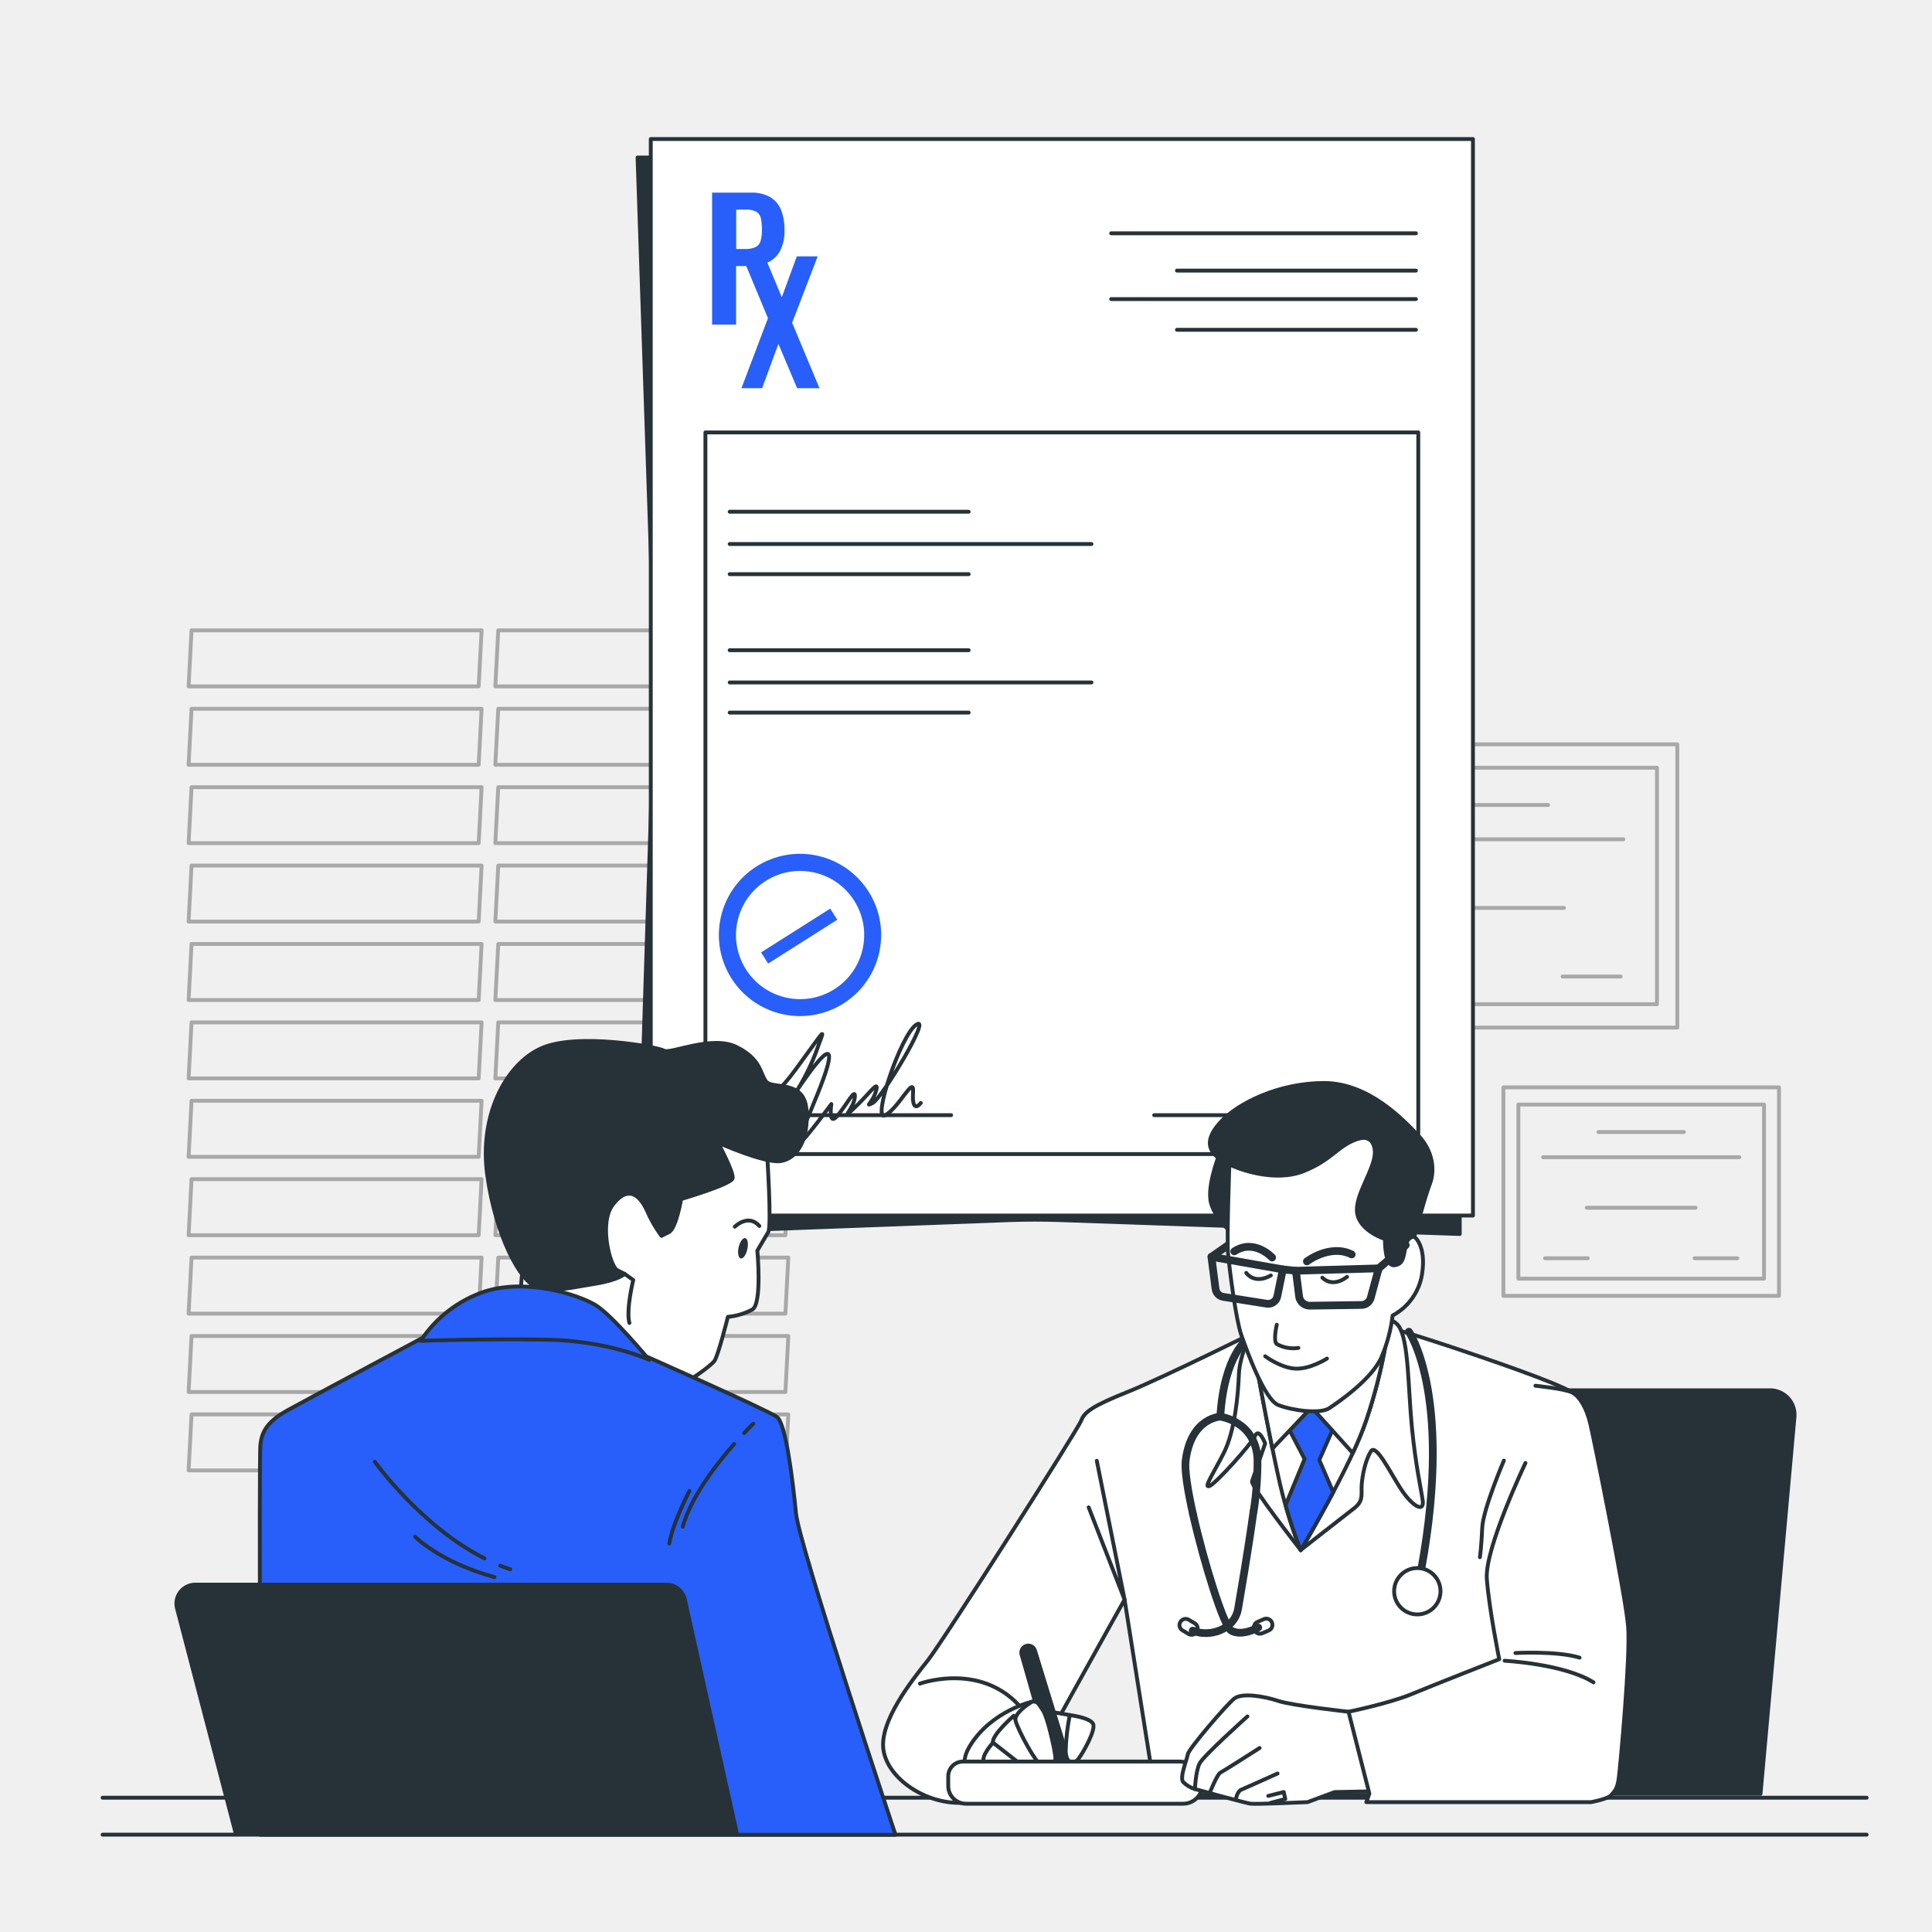
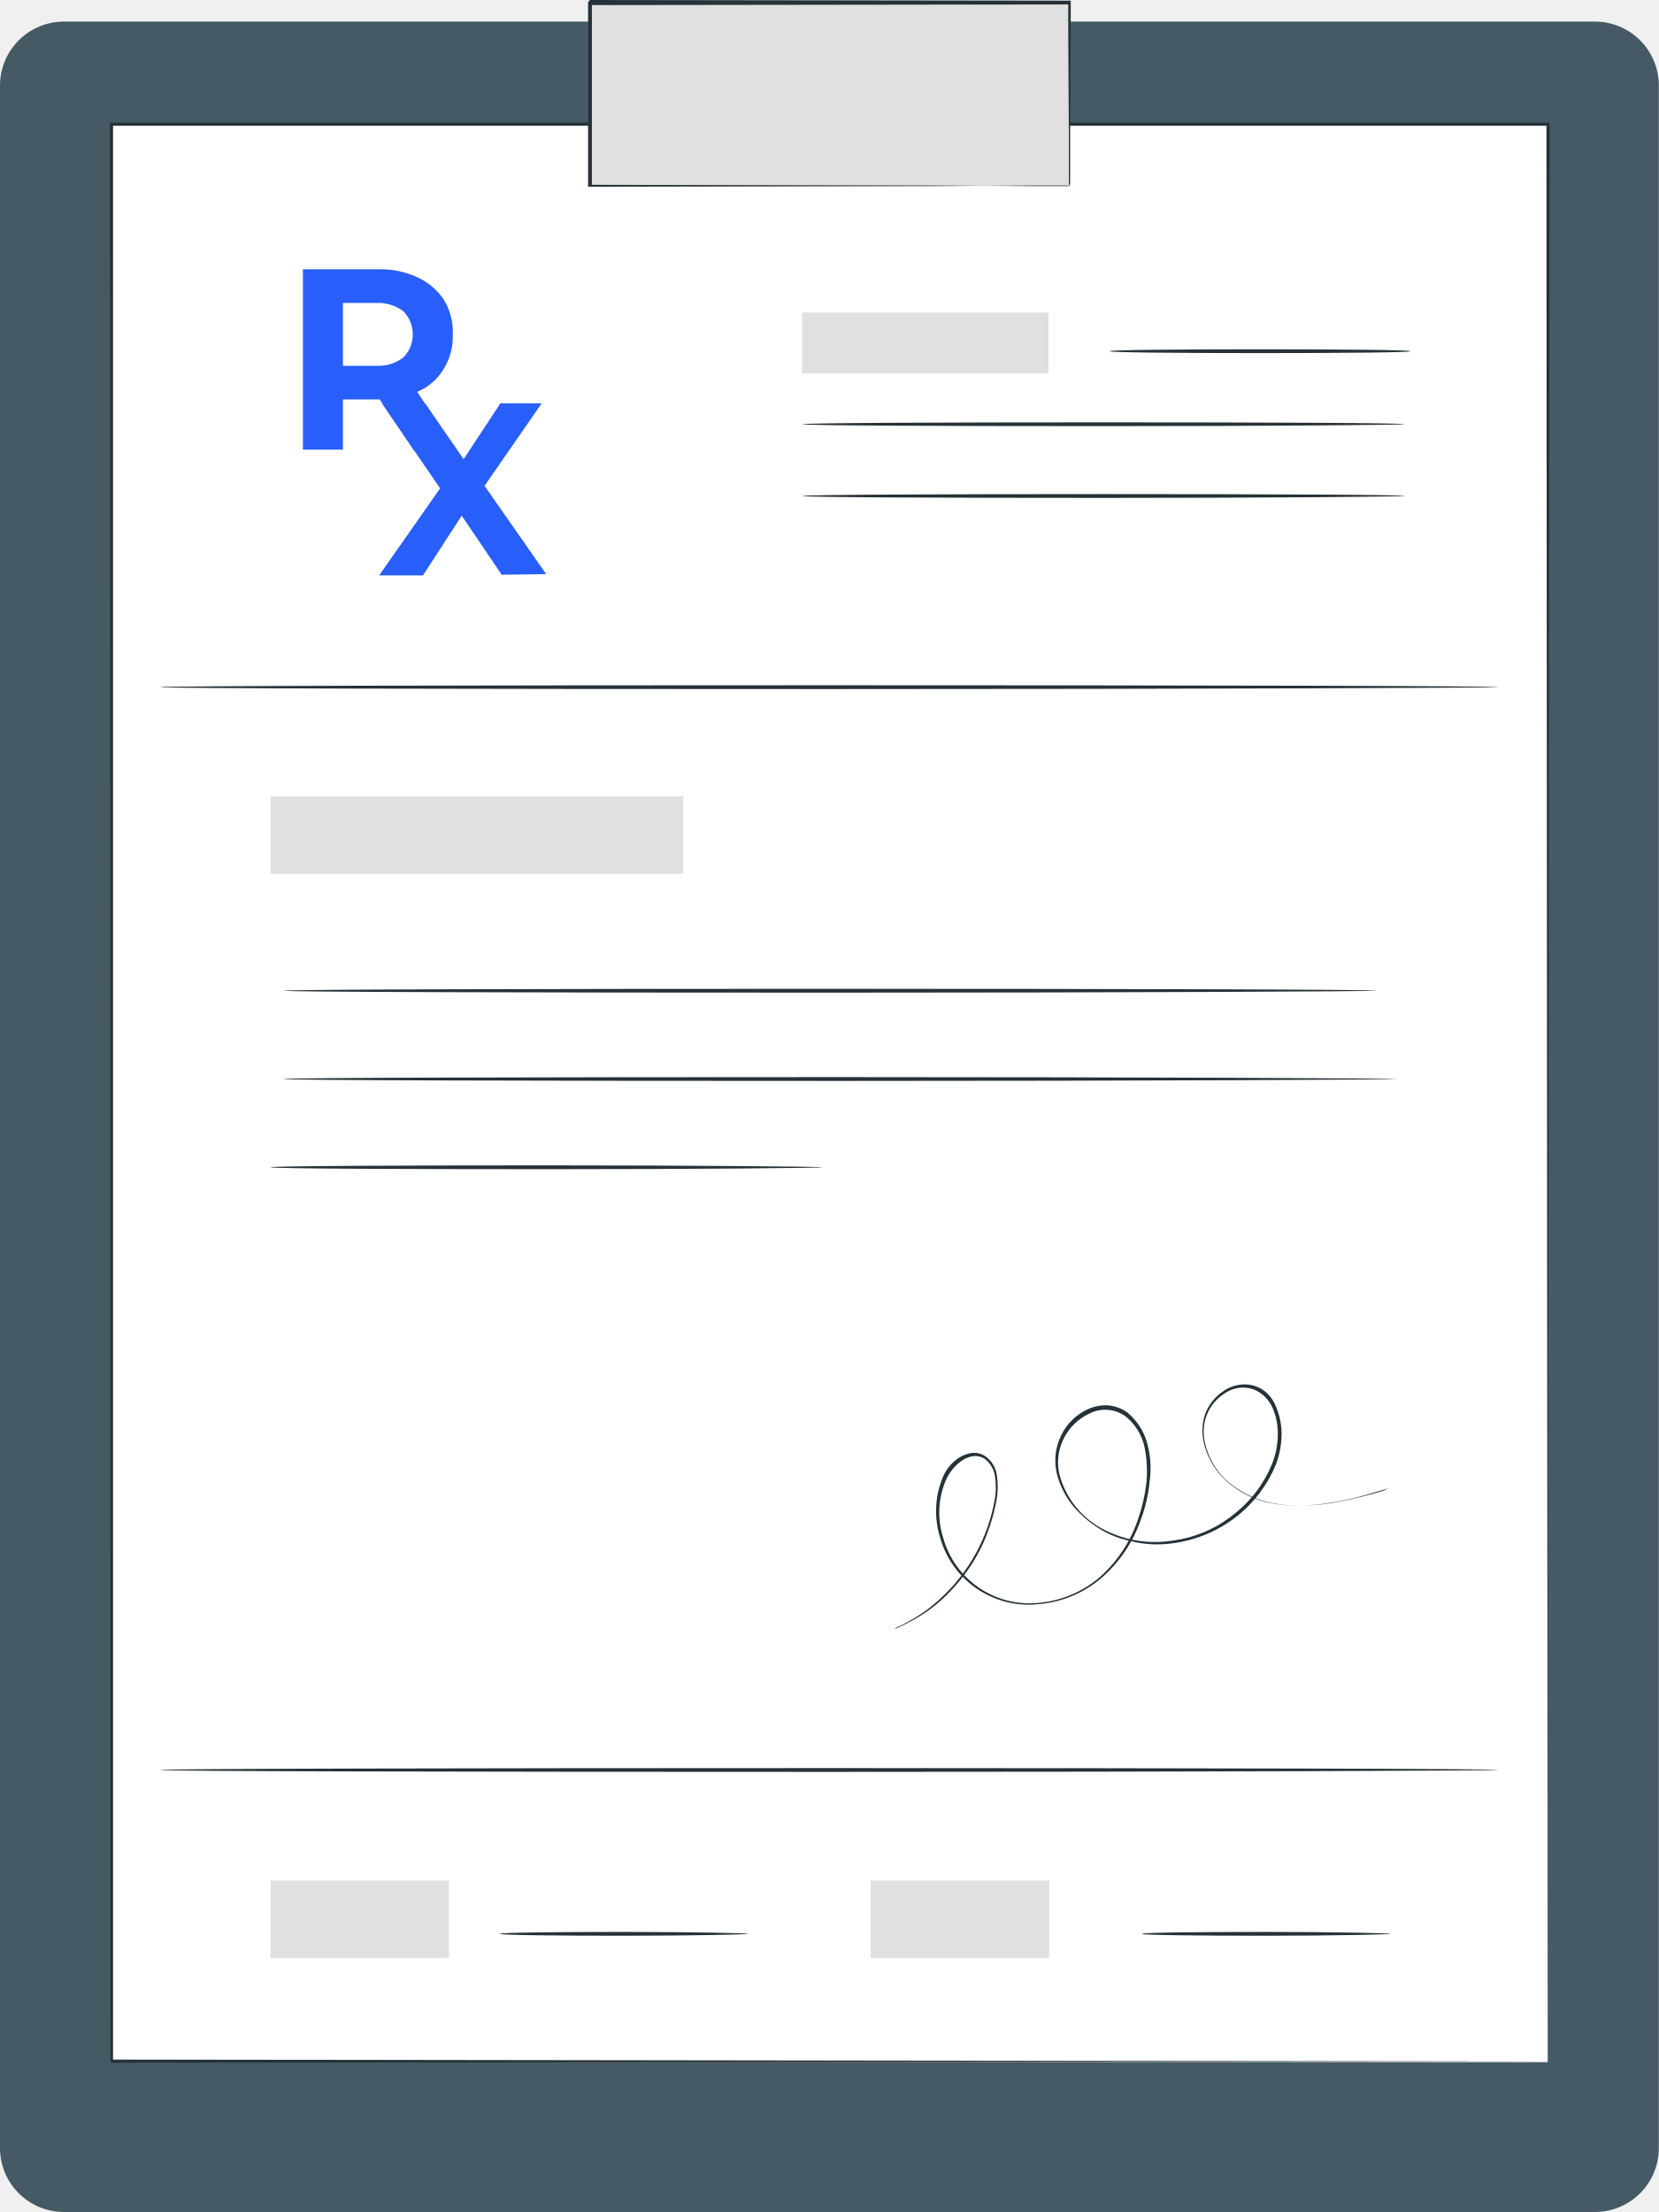
- <svg xmlns="http://www.w3.org/2000/svg" viewBox="0 0 500 500">
-   <g id="freepik--Window--inject-66">
-     <g style="opacity:0.3">
-       <polygon points="123.88 177.63 48.81 177.63 49.57 163.14 124.64 163.14 123.88 177.63" style="fill:none;stroke:#000;stroke-linecap:round;stroke-linejoin:round" />
-       <polygon points="123.88 197.92 48.81 197.92 49.57 183.43 124.64 183.43 123.88 197.92" style="fill:none;stroke:#000;stroke-linecap:round;stroke-linejoin:round" />
-       <polygon points="123.88 218.21 48.81 218.21 49.57 203.72 124.64 203.72 123.88 218.21" style="fill:none;stroke:#000;stroke-linecap:round;stroke-linejoin:round" />
-       <polygon points="123.88 238.5 48.81 238.5 49.57 224.01 124.64 224.01 123.88 238.5" style="fill:none;stroke:#000;stroke-linecap:round;stroke-linejoin:round" />
-       <polygon points="123.88 258.8 48.81 258.8 49.57 244.3 124.64 244.3 123.88 258.8" style="fill:none;stroke:#000;stroke-linecap:round;stroke-linejoin:round" />
-       <polygon points="123.88 279.09 48.81 279.09 49.57 264.59 124.64 264.59 123.88 279.09" style="fill:none;stroke:#000;stroke-linecap:round;stroke-linejoin:round" />
-       <polygon points="123.88 299.38 48.81 299.38 49.57 284.88 124.64 284.88 123.88 299.38" style="fill:none;stroke:#000;stroke-linecap:round;stroke-linejoin:round" />
-       <polygon points="123.88 319.67 48.81 319.67 49.57 305.17 124.64 305.17 123.88 319.67" style="fill:none;stroke:#000;stroke-linecap:round;stroke-linejoin:round" />
-       <polygon points="123.88 339.96 48.81 339.96 49.57 325.46 124.64 325.46 123.88 339.96" style="fill:none;stroke:#000;stroke-linecap:round;stroke-linejoin:round" />
-       <polygon points="123.88 360.25 48.81 360.25 49.57 345.75 124.64 345.75 123.88 360.25" style="fill:none;stroke:#000;stroke-linecap:round;stroke-linejoin:round" />
-       <polygon points="123.88 380.54 48.81 380.54 49.57 366.05 124.64 366.05 123.88 380.54" style="fill:none;stroke:#000;stroke-linecap:round;stroke-linejoin:round" />
-       <polygon points="203.26 177.63 128.19 177.63 128.95 163.14 204.02 163.14 203.26 177.63" style="fill:none;stroke:#000;stroke-linecap:round;stroke-linejoin:round" />
-       <polygon points="203.26 197.92 128.19 197.92 128.95 183.43 204.02 183.43 203.26 197.92" style="fill:none;stroke:#000;stroke-linecap:round;stroke-linejoin:round" />
-       <polygon points="203.26 218.21 128.19 218.21 128.95 203.72 204.02 203.72 203.26 218.21" style="fill:none;stroke:#000;stroke-linecap:round;stroke-linejoin:round" />
-       <polygon points="203.26 238.5 128.19 238.5 128.95 224.01 204.02 224.01 203.26 238.5" style="fill:none;stroke:#000;stroke-linecap:round;stroke-linejoin:round" />
-       <polygon points="203.26 258.8 128.19 258.8 128.95 244.3 204.02 244.3 203.26 258.8" style="fill:none;stroke:#000;stroke-linecap:round;stroke-linejoin:round" />
-       <polygon points="203.26 279.09 128.19 279.09 128.95 264.59 204.02 264.59 203.26 279.09" style="fill:none;stroke:#000;stroke-linecap:round;stroke-linejoin:round" />
-       <polygon points="203.26 299.38 128.19 299.38 128.95 284.88 204.02 284.88 203.26 299.38" style="fill:none;stroke:#000;stroke-linecap:round;stroke-linejoin:round" />
-       <polygon points="203.26 319.67 128.19 319.67 128.95 305.17 204.02 305.17 203.26 319.67" style="fill:none;stroke:#000;stroke-linecap:round;stroke-linejoin:round" />
-       <polygon points="203.26 339.96 128.19 339.96 128.95 325.46 204.02 325.46 203.26 339.96" style="fill:none;stroke:#000;stroke-linecap:round;stroke-linejoin:round" />
-       <polygon points="203.26 360.25 128.19 360.25 128.95 345.75 204.02 345.75 203.26 360.25" style="fill:none;stroke:#000;stroke-linecap:round;stroke-linejoin:round" />
-       <polygon points="203.26 380.54 128.19 380.54 128.95 366.05 204.02 366.05 203.26 380.54" style="fill:none;stroke:#000;stroke-linecap:round;stroke-linejoin:round" />
+ <svg xmlns="http://www.w3.org/2000/svg" viewBox="0 0 261.2 348.3">
+   <g id="Layer_2" data-name="Layer 2">
+     <g id="Layer_1-2" data-name="Layer 1">
+       <g id="freepik--Clipboard--inject-6">
+         <path d="M10.1,3.4h241a10.07,10.07,0,0,1,10.1,10.1V338.2a10.07,10.07,0,0,1-10.1,10.1H10.1A10.07,10.07,0,0,1,0,338.2V13.5A10.07,10.07,0,0,1,10.1,3.4Z" style="fill:#455a64" />
+         <rect x="17.5" y="19.7" width="226.2" height="305" style="fill:#fff" />
+         <path d="M243.7,324.6c0-2.1-.1-124.4-.2-305l.2.2H17.5l.3-.3v305l-.2-.2,226.1.3-226.1.2h-.2v-.2c0-85.8,0-191.2-.1-305v-.3H244v.2C243.8,200.2,243.7,322.5,243.7,324.6Z" style="fill:#263238" />
+         <path d="M65.1,70.8l-5.3-7.9H54v7.9H47.7V42.4H59.5a13.72,13.72,0,0,1,6.3,1.3,10,10,0,0,1,4.1,3.5,9.83,9.83,0,0,1,1.4,5.5,9.72,9.72,0,0,1-1.5,5.5,8.72,8.72,0,0,1-4.1,3.5l6.1,9.2H65.1ZM63.5,49a6.64,6.64,0,0,0-4.3-1.3H54v9.9h5.2a6.47,6.47,0,0,0,4.3-1.3A5.19,5.19,0,0,0,63.5,49Z" style="fill:#285ffa" />
+         <path d="M79,90.5l-6.3-9.3-6.1,9.4H59.7l9.6-13.7L60.2,63.6H67l6,8.7,5.8-8.8h6.5l-9,13L86,90.4Z" style="fill:#285ffa" />
+         <rect x="126.3" y="49.2" width="38.8" height="9.6" style="fill:#e0e0e0" />
+         <path d="M222.1,55.3c0,.2-10.6.3-23.7.3s-23.7-.1-23.7-.3,10.6-.3,23.7-.3S222.1,55.1,222.1,55.3Z" style="fill:#263238" />
+         <path d="M221.2,66.8c0,.1-21.2.3-47.4.3s-47.4-.1-47.4-.3,21.2-.3,47.4-.3S221.2,66.6,221.2,66.8Z" style="fill:#263238" />
+         <path d="M221.2,78.1c0,.1-21.2.3-47.4.3s-47.4-.1-47.4-.3,21.2-.3,47.4-.3S221.2,77.9,221.2,78.1Z" style="fill:#263238" />
+         <path d="M236,108.2c0,.1-47.2.3-105.4.3s-105.4-.1-105.4-.3,47.2-.3,105.4-.3S236,108,236,108.2Z" style="fill:#263238" />
+         <path d="M236,278.7c0,.1-47.2.3-105.4.3s-105.4-.1-105.4-.3,47.2-.3,105.4-.3S236,278.5,236,278.7Z" style="fill:#263238" />
+         <rect x="42.6" y="125.4" width="65" height="12.2" style="fill:#e0e0e0" />
+         <rect x="42.6" y="296.1" width="28.1" height="12.2" style="fill:#e0e0e0" />
+         <rect x="137.1" y="296.1" width="28.1" height="12.2" style="fill:#e0e0e0" />
+         <path d="M117.9,304.5c0,.1-8.8.3-19.6.3s-19.6-.1-19.6-.3,8.8-.3,19.6-.3S117.9,304.4,117.9,304.5Z" style="fill:#263238" />
+         <path d="M219,304.5c0,.1-8.8.3-19.6.3s-19.6-.1-19.6-.3,8.8-.3,19.6-.3S219,304.4,219,304.5Z" style="fill:#263238" />
+         <path d="M216.7,156c0,.1-38.5.3-86,.3s-86-.1-86-.3,38.5-.3,86-.3S216.7,155.8,216.7,156Z" style="fill:#263238" />
+         <path d="M220,169.9c0,.1-39.3.3-87.7.3s-87.7-.1-87.7-.3,39.3-.3,87.7-.3S220,169.8,220,169.9Z" style="fill:#263238" />
+         <path d="M129.6,183.8c0,.1-19.5.3-43.5.3s-43.5-.1-43.5-.3,19.5-.3,43.5-.3S129.6,183.7,129.6,183.8Z" style="fill:#263238" />
+         <path d="M218.7,234.3a3.22,3.22,0,0,1-.6.2l-1.7.5a50.27,50.27,0,0,1-6.7,1.6,40.68,40.68,0,0,1-4.9.5,23.24,23.24,0,0,1-5.9-.7,15,15,0,0,1-5.9-3.3,11.66,11.66,0,0,1-3.6-6.7,8.18,8.18,0,0,1,.5-4.1,7.54,7.54,0,0,1,2.8-3.3,5.76,5.76,0,0,1,4.4-.9,5.12,5.12,0,0,1,2.1,1,5.75,5.75,0,0,1,1.5,1.9,11.16,11.16,0,0,1,1.1,4.7,13.72,13.72,0,0,1-.9,4.9,20.12,20.12,0,0,1-6.2,8.2,20.67,20.67,0,0,1-10,4.2,17.49,17.49,0,0,1-5.6-.1,28.64,28.64,0,0,1-2.8-.7,16,16,0,0,1-2.7-1.2,17.79,17.79,0,0,1-4.5-3.7,13.35,13.35,0,0,1-2.7-5.3,8.94,8.94,0,0,1,.7-6,8.58,8.58,0,0,1,4.4-4.2,6.55,6.55,0,0,1,3.1-.5,6.06,6.06,0,0,1,2.9,1.1,9.51,9.51,0,0,1,3.2,5.1,14.71,14.71,0,0,1,.3,5.9,22.45,22.45,0,0,1-1.3,5.7,21.46,21.46,0,0,1-6.3,9.4,17.47,17.47,0,0,1-10,4.1A14.48,14.48,0,0,1,148,242a13.88,13.88,0,0,1,.3-9,6.81,6.81,0,0,1,2.6-3.4,5,5,0,0,1,2-.8,3.19,3.19,0,0,1,2.1.4,4.38,4.38,0,0,1,2,3.4,11.5,11.5,0,0,1-.1,3.7,30.48,30.48,0,0,1-2,6.5,26.24,26.24,0,0,1-3,5.1,29.07,29.07,0,0,1-3.3,3.7,23.51,23.51,0,0,1-5.6,3.9c-.5.3-1.1.5-1.6.8l-.6.2.5-.3c.4-.2.9-.4,1.6-.8a24.22,24.22,0,0,0,5.5-4,27.62,27.62,0,0,0,8.2-15.1,10.89,10.89,0,0,0,.1-3.6,4.17,4.17,0,0,0-1.8-3.1,2.89,2.89,0,0,0-1.8-.3,4.17,4.17,0,0,0-1.8.8,7.47,7.47,0,0,0-2.5,3.3,13,13,0,0,0-.3,8.7,14.12,14.12,0,0,0,14.9,10.3,17.15,17.15,0,0,0,9.7-4,21.29,21.29,0,0,0,6.1-9.2,26.8,26.8,0,0,0,1.3-5.6,18.88,18.88,0,0,0-.3-5.8,8.44,8.44,0,0,0-3-4.8,5.44,5.44,0,0,0-5.5-.5,8.59,8.59,0,0,0-4.2,4,8.32,8.32,0,0,0-.7,5.6,13.74,13.74,0,0,0,6.9,8.7,20.29,20.29,0,0,0,2.6,1.1,17.45,17.45,0,0,0,8.2.7,19.09,19.09,0,0,0,5.2-1.4,18.55,18.55,0,0,0,4.5-2.7,19.28,19.28,0,0,0,6.1-8,12.67,12.67,0,0,0,.9-4.7,9.88,9.88,0,0,0-1-4.5,5.79,5.79,0,0,0-1.4-1.7,4.72,4.72,0,0,0-2-1,5.06,5.06,0,0,0-4.1.9,7,7,0,0,0-2.6,3.1,7.42,7.42,0,0,0-.5,3.9A11.43,11.43,0,0,0,193,233a15.92,15.92,0,0,0,5.8,3.3,22.55,22.55,0,0,0,5.8.8,40.45,40.45,0,0,0,4.9-.4c2.3-.4,4.5-.9,6.7-1.5l1.7-.5Z" style="fill:#263238" />
+         <rect x="92.9" y="0.4" width="75.5" height="28.9" style="fill:#e0e0e0" />
+         <path d="M168.3,29.3V21.6c0-5-.1-12.2-.1-21.1l.2.2L92.9.8h0l.3-.3V29.4l-.3-.3,54,.1,15.7.1h5.7a.37.37,0,0,0-.3-.1h-5.2l-15.7.1-54.2.1h-.3V.3l.3-.3h0l75.5.1h.2V.3c0,9-.1,16.2-.1,21.2v7.2A.88.88,0,0,1,168.3,29.3Z" style="fill:#263238" />
+       </g>
    </g>
  </g>
-   <g id="freepik--Diplomas--inject-66">
-     <g style="opacity:0.3">
-       <rect x="337.19" y="192.63" width="96.9" height="73.31" style="fill:none;stroke:#000;stroke-linecap:round;stroke-linejoin:round" />
-       <rect x="342.44" y="198.69" width="86.38" height="61.2" style="fill:none;stroke:#000;stroke-linecap:round;stroke-linejoin:round" />
-       <line x1="370.61" y1="208.33" x2="400.66" y2="208.33" style="fill:none;stroke:#000;stroke-linecap:round;stroke-linejoin:round" />
-       <line x1="351.15" y1="217.21" x2="420.12" y2="217.21" style="fill:none;stroke:#000;stroke-linecap:round;stroke-linejoin:round" />
-       <line x1="366.52" y1="234.96" x2="404.75" y2="234.96" style="fill:none;stroke:#000;stroke-linecap:round;stroke-linejoin:round" />
-       <line x1="351.83" y1="252.72" x2="366.86" y2="252.72" style="fill:none;stroke:#000;stroke-linecap:round;stroke-linejoin:round" />
-       <line x1="404.41" y1="252.72" x2="419.43" y2="252.72" style="fill:none;stroke:#000;stroke-linecap:round;stroke-linejoin:round" />
-     </g>
-     <g style="opacity:0.3">
-       <rect x="389.08" y="281.4" width="71.32" height="53.96" style="fill:none;stroke:#000;stroke-linecap:round;stroke-linejoin:round" />
-       <rect x="392.95" y="285.86" width="63.58" height="45.05" style="fill:none;stroke:#000;stroke-linecap:round;stroke-linejoin:round" />
-       <line x1="413.69" y1="292.96" x2="435.8" y2="292.96" style="fill:none;stroke:#000;stroke-linecap:round;stroke-linejoin:round" />
-       <line x1="399.36" y1="299.49" x2="450.13" y2="299.49" style="fill:none;stroke:#000;stroke-linecap:round;stroke-linejoin:round" />
-       <line x1="410.67" y1="312.56" x2="438.82" y2="312.56" style="fill:none;stroke:#000;stroke-linecap:round;stroke-linejoin:round" />
-       <line x1="399.86" y1="325.63" x2="410.92" y2="325.63" style="fill:none;stroke:#000;stroke-linecap:round;stroke-linejoin:round" />
-       <line x1="438.56" y1="325.63" x2="449.62" y2="325.63" style="fill:none;stroke:#000;stroke-linecap:round;stroke-linejoin:round" />
-     </g>
-   </g>
-   <g id="freepik--Document--inject-66">
-     <path d="M377.78,319.36l-103.53-3.6q-6.4-.22-12.8,0L165,319.36l4.28-135.42q.24-7.69,0-15.4L165,40.76H377.78Z" style="fill:#263238;stroke:#263238;stroke-linecap:round;stroke-linejoin:round" />
-     <rect x="168.42" y="35.98" width="212.78" height="278.6" style="fill:#fff;stroke:#263238;stroke-linecap:round;stroke-linejoin:round" />
-     <rect x="182.56" y="111.91" width="184.49" height="186.76" style="fill:#fff;stroke:#263238;stroke-linecap:round;stroke-linejoin:round" />
-     <path d="M184.29,84V49.85h10a9.68,9.68,0,0,1,5,1.14,6.78,6.78,0,0,1,2.83,3.31,13.65,13.65,0,0,1,.9,5.25,11,11,0,0,1-1.14,5.37,6.77,6.77,0,0,1-3.18,3,11.56,11.56,0,0,1-4.83.93h-3.37V84Zm6.24-19.56h2.36a5.91,5.91,0,0,0,2.64-.49,2.54,2.54,0,0,0,1.3-1.56,9.39,9.39,0,0,0,.36-2.89,13.69,13.69,0,0,0-.27-3,2.62,2.62,0,0,0-1.18-1.71,5.75,5.75,0,0,0-2.85-.55h-2.36Z" style="fill:#285FFA" />
-     <path d="M191.88,100.47l6.87-18.12-6.66-16h5.82l4.42,10.58,3.88-10.58h5.4L205,83.53l7.08,16.94H206.3L201.45,89l-4.22,11.46Z" style="fill:#285FFA" />
-     <line x1="287.57" y1="60.38" x2="366.44" y2="60.38" style="fill:none;stroke:#263238;stroke-linecap:round;stroke-linejoin:round" />
-     <line x1="287.57" y1="77.4" x2="366.44" y2="77.4" style="fill:none;stroke:#263238;stroke-linecap:round;stroke-linejoin:round" />
-     <line x1="304.6" y1="70.03" x2="366.44" y2="70.03" style="fill:none;stroke:#263238;stroke-linecap:round;stroke-linejoin:round" />
-     <line x1="304.6" y1="85.35" x2="366.44" y2="85.35" style="fill:none;stroke:#263238;stroke-linecap:round;stroke-linejoin:round" />
-     <line x1="188.84" y1="132.44" x2="250.69" y2="132.44" style="fill:none;stroke:#263238;stroke-linecap:round;stroke-linejoin:round" />
-     <line x1="188.84" y1="148.59" x2="250.69" y2="148.59" style="fill:none;stroke:#263238;stroke-linecap:round;stroke-linejoin:round" />
-     <line x1="188.84" y1="140.79" x2="282.47" y2="140.79" style="fill:none;stroke:#263238;stroke-linecap:round;stroke-linejoin:round" />
-     <line x1="188.84" y1="168.27" x2="250.69" y2="168.27" style="fill:none;stroke:#263238;stroke-linecap:round;stroke-linejoin:round" />
-     <line x1="188.84" y1="184.42" x2="250.69" y2="184.42" style="fill:none;stroke:#263238;stroke-linecap:round;stroke-linejoin:round" />
-     <line x1="188.84" y1="176.62" x2="282.47" y2="176.62" style="fill:none;stroke:#263238;stroke-linecap:round;stroke-linejoin:round" />
-     <line x1="187.52" y1="288.6" x2="246.15" y2="288.6" style="fill:none;stroke:#263238;stroke-linecap:round;stroke-linejoin:round" />
-     <line x1="298.7" y1="288.6" x2="357.33" y2="288.6" style="fill:none;stroke:#263238;stroke-linecap:round;stroke-linejoin:round" />
-     <path d="M195.79,224.23a21,21,0,1,0,29,6.51A21,21,0,0,0,195.79,224.23ZM215.94,256a16.59,16.59,0,1,1,5.13-22.9A16.59,16.59,0,0,1,215.94,256Z" style="fill:#285FFA" />
-     <rect x="196.24" y="240.54" width="21.17" height="3.41" transform="translate(-97.54 148.33) rotate(-32.36)" style="fill:#285FFA" />
-     <path d="M196.91,282s.29,6.66,9-5.22,7.54-11,5.22-4.34a58.76,58.76,0,0,1-7,13s10.44-16.52,10.44-11.89-9.86,24.35-7.83,22.61,8.41-10.43,8.41-10.43-.87,5.79,1.44,3.18,4.93-7.82,4.64-4.92-4.06,6.37-.29,2.9,6.67-7.83,5.8-4.64-3.19,4.35-.87,3.19,15.36-22.9,11.3-20.29-11.59,25.21-8.11,23.47,7.53-10.43,7.24-6.08.87,4.35,2,2.9" style="fill:none;stroke:#263238;stroke-linecap:round;stroke-linejoin:round" />
-   </g>
-   <g id="freepik--Table--inject-66">
-     <line x1="483.09" y1="465.25" x2="26.55" y2="465.25" style="fill:none;stroke:#263238;stroke-linecap:round;stroke-linejoin:round" />
-     <line x1="483.09" y1="474.81" x2="26.55" y2="474.81" style="fill:none;stroke:#263238;stroke-linecap:round;stroke-linejoin:round" />
-   </g>
-   <g id="freepik--character-2--inject-66">
-     <path d="M458.08,359.8h-96.8a6.35,6.35,0,0,0-6.29,5.44l-14.48,99H455.62l8.79-97.54A6.35,6.35,0,0,0,458.08,359.8Z" style="fill:#263238;stroke:#263238;stroke-linecap:round;stroke-linejoin:round" />
-     <path d="M327,343.64s-26.19,13-35.18,16.59-11.2,5.2-12,7.4-35.78,57.17-39.77,62.17-12.6,15.79-11.4,23.18,10.8,13.8,20,13.6,15-2,16-4.6,26.39-48,26.39-48l8,50.57H401.19s8-69.16,8-79.36,2-22.19-2.2-24.79-21.59-8.59-34.39-12.79-16.79-5-19.78-5S327,343.64,327,343.64Z" style="fill:#fff;stroke:#263238;stroke-linecap:round;stroke-linejoin:round" />
-     <path d="M324.23,344s-3.4,6.4-3.6,11.6-1,14.79-4,20.59-5.2,9-3.6,8.39,10.79-10.79,11.79-13,2.6,2,2.6,2-3,8.59-3.4,9.79,12.59,17.79,12.59,17.79,11.2-8.79,13.8-10.79,1.8-3.6,2-6.2,1-6.39,2.39-8.59S360.21,382,363,386s5.6,5.4,5.2,2.4-1.8-8.8-2.8-19-.8-22.39-3.4-26.19-16.24-4.55-25.19-5.19A13.22,13.22,0,0,0,324.23,344Z" style="fill:#fff;stroke:#263238;stroke-linecap:round;stroke-linejoin:round" />
-     <polyline points="283.85 378.05 291.05 414.01 281.75 390.1" style="fill:none;stroke:#263238;stroke-linecap:round;stroke-linejoin:round" />
-     <path d="M325.23,353.64s2.8,15.59,5.4,27.58a123,123,0,0,0,6,20s13.2-22.19,17-33.78a133.83,133.83,0,0,0,5-19.59H325.23Z" style="fill:none;stroke:#263238;stroke-linecap:round;stroke-linejoin:round" />
-     <path d="M339.82,359l-7.19,9,5,9.6-4.92,11.91a108.59,108.59,0,0,0,3.92,11.67s4.12-6.92,8.41-15l-3.61-8.33,4.4-10Z" style="fill:#285FFA;stroke:#263238;stroke-linecap:round;stroke-linejoin:round" />
-     <path d="M325.23,347.84v5.8s1.93,10.76,4.07,21.27l10.12-10.68,10.67,11.82a84.2,84.2,0,0,0,3.53-8.62,133.83,133.83,0,0,0,5-19.59Z" style="fill:#fff;stroke:#263238;stroke-linecap:round;stroke-linejoin:round" />
-     <path d="M238.08,435.72s18.67-6.82,28.74,9.77" style="fill:none;stroke:#263238;stroke-linecap:round;stroke-linejoin:round" />
-     <path d="M267.15,440.37s-10.43,2.36-16,11.25,5.76,9.88,8.89,9.88,6.09-2.1,6.26-3.19,4.27-11.63,4.11-14.09A4,4,0,0,0,267.15,440.37Z" style="fill:#fff;stroke:#263238;stroke-linecap:round;stroke-linejoin:round" />
-     <path d="M262.35,444.05s-5.77,5-5.38,7,8.95,9.7,10.6,8.59a2.54,2.54,0,0,0,1.11-3.42C268.21,455.47,262.35,444.05,262.35,444.05Z" style="fill:#fff;stroke:#263238;stroke-linecap:round;stroke-linejoin:round" />
-     <path d="M257,451s-3.39,3.61-2.28,5.26,8.86,5.86,10.87,4.59.71-2.57.71-2.57Z" style="fill:#fff;stroke:#263238;stroke-linecap:round;stroke-linejoin:round" />
-     <polygon points="276.86 443.86 269.92 442.66 271.55 452.65 278.64 452.87 276.86 443.86" style="fill:#fff;stroke:#263238;stroke-linecap:round;stroke-linejoin:round" />
-     <path d="M264.37,428.15l8.13,28.49,3.95,3.59v-5.07l-8.6-28a1.8,1.8,0,0,0-2.32-1.18h0A1.81,1.81,0,0,0,264.37,428.15Z" style="fill:#263238;stroke:#263238;stroke-linecap:round;stroke-linejoin:round" />
-     <path d="M267.15,440.37s-4.8,2.81-4.32,4.94,5.66,12.09,7.53,12.22,3-1,2.73-3.16-2-10-3.17-11.71S268.62,440.27,267.15,440.37Z" style="fill:#fff;stroke:#263238;stroke-linecap:round;stroke-linejoin:round" />
-     <path d="M276.86,443.86s5.11.64,6,2.2-2.68,7.78-3.82,9.2-3.18,1.36-3.24-2.24A54.93,54.93,0,0,1,276.86,443.86Z" style="fill:#fff;stroke:#263238;stroke-linecap:round;stroke-linejoin:round" />
-     <path d="M249.22,455.89h56.07a5.92,5.92,0,0,1,5.91,5.91h0a5,5,0,0,1-5,5H250a4.6,4.6,0,0,1-4.6-4.6V459.7A3.81,3.81,0,0,1,249.22,455.89Z" style="fill:#fff;stroke:#263238;stroke-linecap:round;stroke-linejoin:round" />
-     <path d="M349,443s-14.59-1.6-18.19-2.8-9.4-2.2-11.4-.6-11.79,13-12,14.39-2.2,6-1.2,7.2a7.25,7.25,0,0,0,3,1.8s13,3.6,14.39,3.8,14.79-.4,14.79-.4l7-2.6,9.79-.2s.2,3.2.4-4.6S349,443,349,443Z" style="fill:#fff;stroke:#263238;stroke-linecap:round;stroke-linejoin:round" />
-     <path d="M309.24,463s.2-4.6,1.2-6.6,12.39-12.19,12.39-12.19" style="fill:none;stroke:#263238;stroke-linecap:round;stroke-linejoin:round" />
-     <path d="M313,464.18s2-5,2.8-5.4,10.19-6.4,10.19-6.4" style="fill:none;stroke:#263238;stroke-linecap:round;stroke-linejoin:round" />
-     <path d="M319.83,465.58s.4-2,1.4-2.4,9.4-4.2,9.4-4.2" style="fill:none;stroke:#263238;stroke-linecap:round;stroke-linejoin:round" />
-     <polyline points="328.83 466.58 332.63 465.58 332.23 463.78 328.23 464.78" style="fill:none;stroke:#263238;stroke-linecap:round;stroke-linejoin:round" />
-     <path d="M394.79,378.62s-10.59,22.19-10,30S388,429.4,388,429.4s-16.79,6.59-22.59,9S349,443,349,443l5.39,21.19-.79,2.2h58.16s4.4-.8,5.2-1.8,1.6-1.4,2-4.6,3-31.18,2.4-39-8.8-48.37-9.8-52.57-2.79-7-4.59-8-9.6-1.79-9.6-1.79" style="fill:#fff;stroke:#263238;stroke-linecap:round;stroke-linejoin:round" />
-     <path d="M389.4,429.8s15.39.8,23,5.59" style="fill:none;stroke:#263238;stroke-linecap:round;stroke-linejoin:round" />
-     <path d="M392.19,427.8s10.8-.6,16.6,1.2" style="fill:none;stroke:#263238;stroke-linecap:round;stroke-linejoin:round" />
-     <path d="M389.2,378s-5.4,12.6-5.6,17.4S383,403,383,403" style="fill:none;stroke:#263238;stroke-linecap:round;stroke-linejoin:round" />
-     <path d="M364.61,344.64S376.8,362,367,410.41" style="fill:none;stroke:#263238;stroke-linecap:round;stroke-linejoin:round;stroke-width:2px" />
-     <path d="M372.8,411.81a6,6,0,1,0-6,6A6,6,0,0,0,372.8,411.81Z" style="fill:#fff;stroke:#263238;stroke-linecap:round;stroke-linejoin:round" />
-     <path d="M323,346.44s-6.19,4-7.19,20.19" style="fill:none;stroke:#263238;stroke-linecap:round;stroke-linejoin:round;stroke-width:2px" />
-     <path d="M324.41,391.16c-1.51,10.92-3.57,22.65-4,25.22-1,5.5-7.53,7.42-11.73,5.62" style="fill:none;stroke:#263238;stroke-linecap:round;stroke-linejoin:round;stroke-width:2px" />
-     <path d="M308.75,391.88c-1.37-6.12-2.21-11.43-1.91-13.86,1.4-11.19,9-11.39,9-11.39s9,1.2,9.59,10.8a79.93,79.93,0,0,1-1,13.73" style="fill:none;stroke:#263238;stroke-linecap:round;stroke-linejoin:round;stroke-width:2px" />
-     <path d="M325.63,421.2s-4.2,2.4-7,.8c-1.89-1.08-7-17.36-9.88-30.12" style="fill:none;stroke:#263238;stroke-linecap:round;stroke-linejoin:round;stroke-width:2px" />
-     <rect x="324.44" y="419.24" width="4.94" height="3.19" rx="1.57" transform="translate(-139.9 163.81) rotate(-23.32)" style="fill:none;stroke:#263238;stroke-linecap:round;stroke-linejoin:round" />
-     <rect x="305.1" y="419.43" width="4.94" height="3.19" rx="1.57" transform="translate(260.72 -98.27) rotate(30.99)" style="fill:none;stroke:#263238;stroke-linecap:round;stroke-linejoin:round" />
-     <path d="M315.84,298.07s-3.2,7.59-2.6,12.39,7,10,7,10,2.2-21.39,2.2-22.19S318.43,295.67,315.84,298.07Z" style="fill:#263238;stroke:#263238;stroke-linecap:round;stroke-linejoin:round" />
-     <line x1="313.54" y1="325.26" x2="317.79" y2="322.29" style="fill:none;stroke:#263238;stroke-linecap:round;stroke-linejoin:round;stroke-width:2px" />
-     <path d="M318.23,299.47s-.8,21.19-.4,25.18,2,16.79,3.4,20.79,6,16.79,9.6,18.19,10.79,2.4,13.19.8,11.19-7.59,13.59-13.39a39.31,39.31,0,0,0,2.8-10.59,14.73,14.73,0,0,0,7.6-10.6c1.2-7.6-2-9.79-2-9.79l.2-13.2s-2.2-9.19-8-14.19-12.59-5.4-19.59-1.6S318.23,299.47,318.23,299.47Z" style="fill:#fff;stroke:#263238;stroke-linecap:round;stroke-linejoin:round" />
-     <path d="M355.81,298.27s.2-5.2-4.79-3.4-6.2,5.2-13.6,8.2-17.19-.4-20.58-2.4-5.8-4.8-1.2-10,15.39-10.39,27-10.39,20.59,9.59,24.39,13.59,4.4,9,3,12.59-4,13.6-4,13.6-1.6-.2-2.2,2.19-.4,5-3,5.2-2.4-6.79-2.4-6.79-6.39-2-7.19-6.6S355.81,302.67,355.81,298.27Z" style="fill:#263238;stroke:#263238;stroke-linecap:round;stroke-linejoin:round" />
-     <path d="M332,328.52l-18.49-3.26,1.07,8.29a2.42,2.42,0,0,0,2,2.08l11.24,1.77a2.41,2.41,0,0,0,2.75-1.92Z" style="fill:none;stroke:#263238;stroke-linecap:round;stroke-linejoin:round;stroke-width:2px" />
-     <path d="M335.37,328.87l21.44-.62-2.1,7.76a2.56,2.56,0,0,1-2.54,1.72l-13,.18a2.81,2.81,0,0,1-2.94-2.21Z" style="fill:none;stroke:#263238;stroke-linecap:round;stroke-linejoin:round;stroke-width:2px" />
-     <line x1="332.03" y1="328.52" x2="335.37" y2="328.87" style="fill:none;stroke:#263238;stroke-linecap:round;stroke-linejoin:round;stroke-width:2px" />
-     <line x1="356.81" y1="328.25" x2="363.81" y2="322.25" style="fill:#fff;stroke:#263238;stroke-linecap:round;stroke-linejoin:round;stroke-width:2px" />
-     <path d="M338.22,326.45s6-4.59,11.6-1.8" style="fill:none;stroke:#263238;stroke-linecap:round;stroke-linejoin:round;stroke-width:2px" />
-     <path d="M329.23,325.45s-4.6-5-9.8-1.6" style="fill:none;stroke:#263238;stroke-linecap:round;stroke-linejoin:round;stroke-width:2px" />
-     <path d="M330.43,342.84s-1,4.2,0,5a8.83,8.83,0,0,0,5.59,1" style="fill:none;stroke:#263238;stroke-linecap:round;stroke-linejoin:round" />
-     <path d="M327.43,351s4,3,7.8,3.2,8.19-2.6,8.19-2.6" style="fill:none;stroke:#263238;stroke-linecap:round;stroke-linejoin:round" />
-     <path d="M342.22,330.65s2.4,2.8,6.4-.2" style="fill:none;stroke:#263238;stroke-linecap:round;stroke-linejoin:round" />
-     <path d="M322.53,329.42s2,3.1,6.36.67" style="fill:none;stroke:#263238;stroke-linecap:round;stroke-linejoin:round" />
-   </g>
-   <g id="freepik--character-1--inject-66">
-     <path d="M198.5,298.25s1.27,19.05.31,20.64L196,323.65s1.27,13.66-1.27,15.24a16.73,16.73,0,0,1-6.35,1.91s-2.54,10.16-3.5,11.43-6.67,5.4-8.57,6-7.94,1-22.23-7.62-19.69-11.43-19.37-16.19,1-10.16,1-10.16,1.59-22.87,4.45-29.85,39.06-10.8,47-8.89S198.5,298.25,198.5,298.25Z" style="fill:#fff;stroke:#263238;stroke-linecap:round;stroke-linejoin:round" />
-     <path d="M161.66,329.68l2.23,1.59s-1.91,7.62-1,11.12" style="fill:none;stroke:#263238;stroke-linecap:round;stroke-linejoin:round" />
-     <path d="M193.41,323.3c-.32,1.46-1.09,2.52-1.71,2.38s-.87-1.42-.54-2.88,1.09-2.52,1.71-2.38S193.74,321.85,193.41,323.3Z" style="fill:#263238" />
-     <path d="M190.17,317.47s3.46-3.46,6.35-.19" style="fill:none;stroke:#263238;stroke-linecap:round;stroke-linejoin:round" />
-     <path d="M185.8,295.71s4.12,7.62,3.81,9.21-13.34,5.4-13.34,5.4-1.27,7.62-3.18,8.57l-1.9.95a33.26,33.26,0,0,1-3.81-6.67c-2.22-4.76-5.4-6-8.89-1.27s-.64,15.88,1.27,16.83l1.9.95s-1.59,1.59-7.62,2.55-10.48,2.22-14.92.95-10.8-13.34-13-28.9,4.76-28.89,14-33,30.17-.32,31.75.63,12.39-4.12,18.74-.95,6,6.67,7.62,8.89,9.84-.63,10.48,7.31-2.54,12.7-6.67,13.33S185.8,295.71,185.8,295.71Z" style="fill:#263238;stroke:#263238;stroke-linecap:round;stroke-linejoin:round" />
-     <path d="M110.61,345.56S80.18,361.79,74.38,365s-6.67,6.09-7,9,0,100.85,0,100.85H231.75S206.82,400,206,391.64s-2.6-23.19-4.92-24.93S166,350.48,166,350.48s-7.83-8.4-26.37-8.4S110.61,345.56,110.61,345.56Z" style="fill:#285FFA;stroke:#263238;stroke-linecap:round;stroke-linejoin:round" />
-     <path d="M129.45,405.19c.86.34,1.73.65,2.6.94" style="fill:none;stroke:#263238;stroke-linecap:round;stroke-linejoin:round" />
-     <path d="M97,378.31s12,16.74,28.39,25" style="fill:none;stroke:#263238;stroke-linecap:round;stroke-linejoin:round" />
-     <path d="M107.42,397.72s6.66,6.67,20.57,10.44" style="fill:none;stroke:#263238;stroke-linecap:round;stroke-linejoin:round" />
-     <path d="M190,373.7c-4.63,5.26-11.15,13.67-13.31,21.41" style="fill:none;stroke:#263238;stroke-linecap:round;stroke-linejoin:round" />
-     <path d="M194.94,368.45s-.92.89-2.36,2.42" style="fill:none;stroke:#263238;stroke-linecap:round;stroke-linejoin:round" />
-     <path d="M178.42,385.84s-4.35,8.4-5.21,13.62" style="fill:none;stroke:#263238;stroke-linecap:round;stroke-linejoin:round" />
-     <path d="M108.87,347s16.81-.58,32.75-.29S168,351.93,168,351.93s-9.57-11.59-13.91-14.2-17.68-7-28.69-3.48A31.94,31.94,0,0,0,108.87,347Z" style="fill:#285FFA;stroke:#263238;stroke-linecap:round;stroke-linejoin:round" />
-     <path d="M61.07,474.74,45.75,416a4.9,4.9,0,0,1,4.8-5.9H172.44a4.92,4.92,0,0,1,4.8,3.86l13.53,60.84" style="fill:#263238;stroke:#263238;stroke-linecap:round;stroke-linejoin:round" />
-   </g>
</svg>
